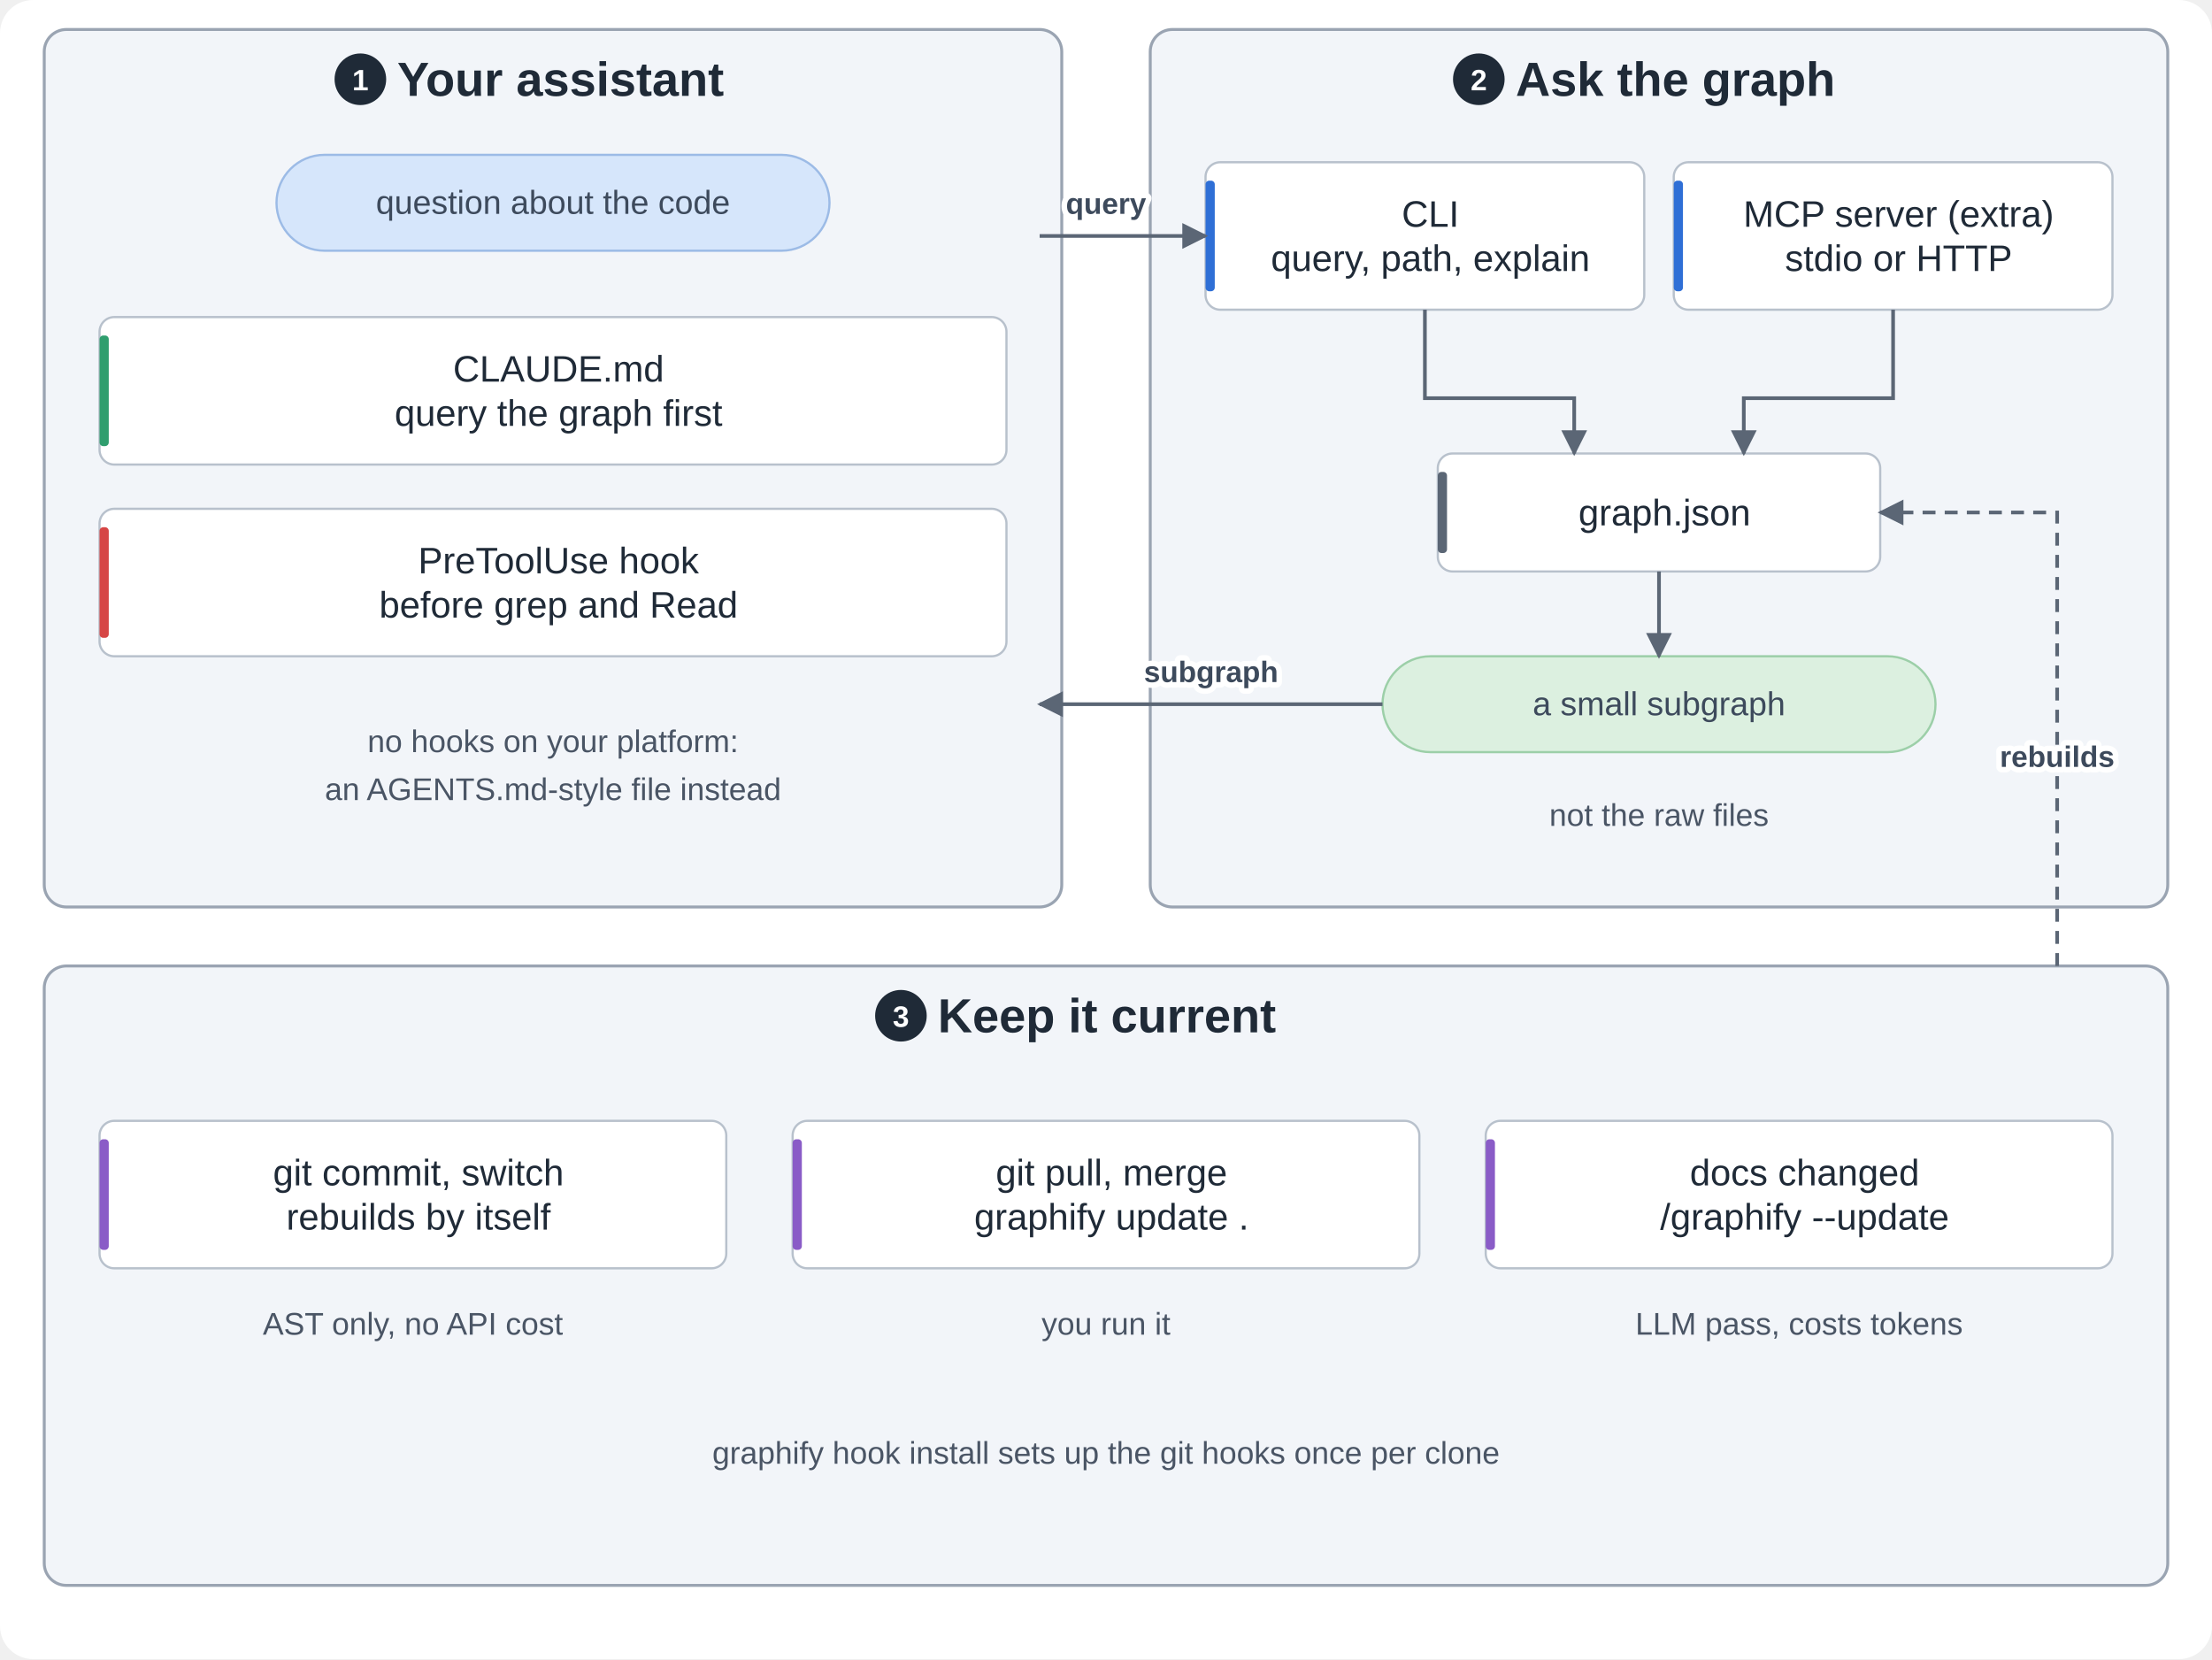
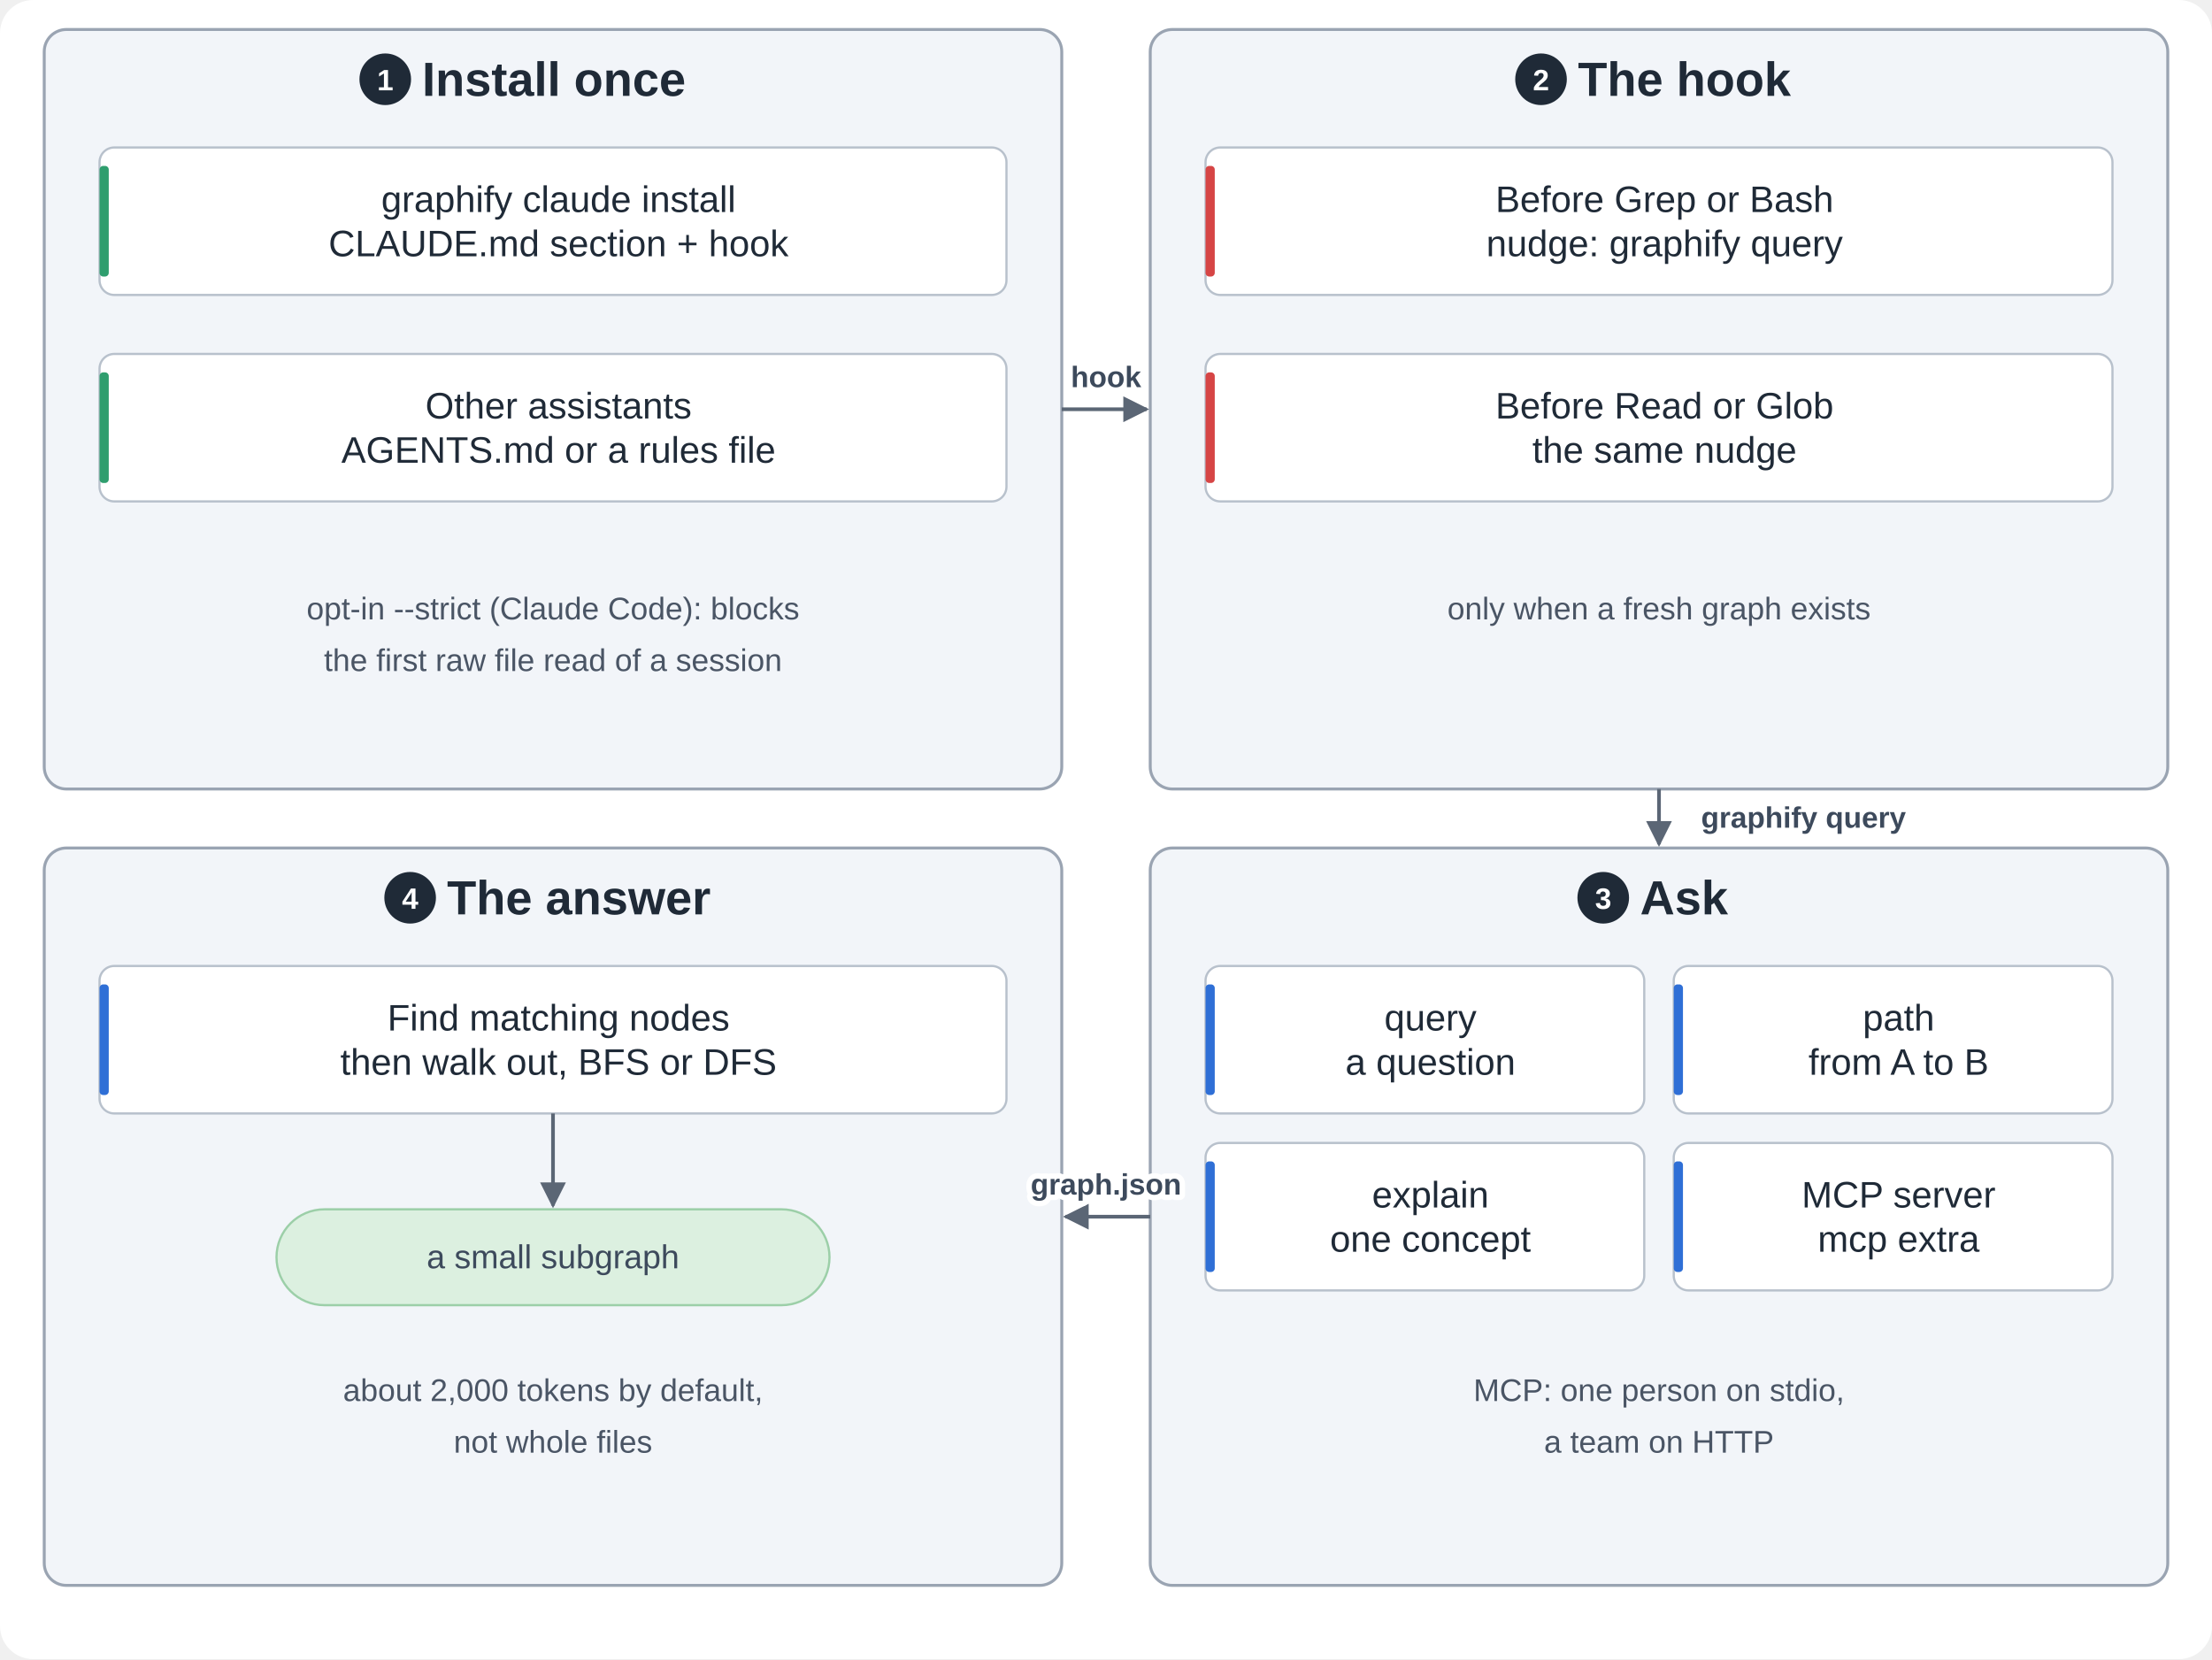
<svg xmlns="http://www.w3.org/2000/svg" viewBox="0 0 1200 900" width="1200" height="900" role="img" aria-labelledby="t d">
  <defs>
    <marker id="arr" viewBox="0 0 10 10" refX="9" refY="5" markerWidth="7" markerHeight="7" orient="auto">
      <path d="M0 0L10 5L0 10z" fill="#5b6675" />
    </marker>
    <marker id="ca" viewBox="0 0 10 10" refX="5" refY="5" markerWidth="6" markerHeight="6" orient="auto">
      <path d="M0 0L10 5L0 10z" fill="#5b6675" />
    </marker>
  </defs>
  <style>
text{font-family:-apple-system,"Helvetica Neue",Arial,"PingFang SC",sans-serif;fill:#1f2a37}
.gt{font-size:26px;font-weight:700}
.st{font-size:20px;font-weight:700}
.ag{font-size:20px}
.q{font-size:18px;fill:#3d4a5c}
.lb{font-size:17px;fill:#4a5565}
.al{font-size:16px;font-weight:600;fill:#3d4a5c;paint-order:stroke;stroke:#ffffff;stroke-width:6px;stroke-linejoin:round}
.grp{fill:#f2f5f9;stroke:#9aa4b2;stroke-width:1.6}
.sub{fill:#e8edf3;stroke:#b8c1cc;stroke-width:1.2}
.agent{fill:#ffffff;stroke:#b8c1cc;stroke-width:1.2}
.human{fill:#d6e6fb;stroke:#9cbbe6;stroke-width:1.2}
.front{fill:#dcf0e0;stroke:#9ccfa8;stroke-width:1.2}
.flow{stroke:#5b6675;stroke-width:2;fill:none;marker-end:url(#arr)}
.back{stroke-dasharray:7 5}
.cyc{stroke:#5b6675;stroke-width:2;fill:none;marker-end:url(#ca)}
.num{fill:#1f2a37}
.numt{font-size:16px;font-weight:700;fill:#ffffff}
</style>
  <rect width="1200" height="900" rx="18" fill="#ffffff" />
-   <rect x="24" y="16" width="552" height="476" rx="12" class="grp" />
-   <circle cx="195.5" cy="43" r="14" class="num" />
-   <text x="195.5" y="49" class="numt" text-anchor="middle">1</text>
-   <text x="215.5" y="52" class="gt" text-anchor="start">Your assistant</text>
-   <rect x="150" y="84" width="300" height="52" rx="26.0" class="human" />
-   <text x="300.0" y="116.0" class="q" text-anchor="middle">question about the code</text>
-   <rect x="54" y="172" width="492" height="80" rx="8" class="agent" />
-   <rect x="54" y="182" width="5" height="60" rx="2" fill="#2f9e6e" />
-   <text x="303.0" y="207.0" class="ag" text-anchor="middle">CLAUDE.md</text>
-   <text x="303.0" y="231.0" class="ag" text-anchor="middle">query the graph first</text>
-   <rect x="54" y="276" width="492" height="80" rx="8" class="agent" />
-   <rect x="54" y="286" width="5" height="60" rx="2" fill="#d64545" />
-   <text x="303.0" y="311.0" class="ag" text-anchor="middle">PreToolUse hook</text>
-   <text x="303.0" y="335.0" class="ag" text-anchor="middle">before grep and Read</text>
-   <text x="300.0" y="408" class="lb" text-anchor="middle">no hooks on your platform:</text>
-   <text x="300.0" y="434" class="lb" text-anchor="middle">an AGENTS.md-style file instead</text>
-   <rect x="624" y="16" width="552" height="476" rx="12" class="grp" />
-   <circle cx="802.25" cy="43" r="14" class="num" />
-   <text x="802.25" y="49" class="numt" text-anchor="middle">2</text>
-   <text x="822.25" y="52" class="gt" text-anchor="start">Ask the graph</text>
-   <rect x="654" y="88" width="238" height="80" rx="8" class="agent" />
-   <rect x="654" y="98" width="5" height="60" rx="2" fill="#2f6fd6" />
-   <text x="776.0" y="123.0" class="ag" text-anchor="middle">CLI</text>
-   <text x="776.0" y="147.0" class="ag" text-anchor="middle">query, path, explain</text>
-   <rect x="908" y="88" width="238" height="80" rx="8" class="agent" />
-   <rect x="908" y="98" width="5" height="60" rx="2" fill="#2f6fd6" />
-   <text x="1030.0" y="123.0" class="ag" text-anchor="middle">MCP server (extra)</text>
-   <text x="1030.0" y="147.0" class="ag" text-anchor="middle">stdio or HTTP</text>
-   <rect x="780" y="246" width="240" height="64" rx="8" class="agent" />
-   <rect x="780" y="256" width="5" height="44" rx="2" fill="#5b6675" />
-   <text x="903.0" y="285.0" class="ag" text-anchor="middle">graph.json</text>
-   <path d="M773 168V216H854V246" class="flow" />
-   <path d="M1027 168V216H946V246" class="flow" />
-   <rect x="750" y="356" width="300" height="52" rx="26.0" class="front" />
-   <text x="900.0" y="388.0" class="q" text-anchor="middle">a small subgraph</text>
-   <path d="M900.0 310V356" class="flow" />
-   <text x="900.0" y="448" class="lb" text-anchor="middle">not the raw files</text>
-   <rect x="24" y="524" width="1152" height="336" rx="12" class="grp" />
-   <circle cx="488.75" cy="551" r="14" class="num" />
-   <text x="488.75" y="557" class="numt" text-anchor="middle">3</text>
-   <text x="508.75" y="560" class="gt" text-anchor="start">Keep it current</text>
-   <rect x="54" y="608" width="340" height="80" rx="8" class="agent" />
-   <rect x="54" y="618" width="5" height="60" rx="2" fill="#8a5cc7" />
-   <text x="227.0" y="643.0" class="ag" text-anchor="middle">git commit, switch</text>
-   <text x="227.0" y="667.0" class="ag" text-anchor="middle">rebuilds by itself</text>
-   <text x="224.0" y="724" class="lb" text-anchor="middle">AST only, no API cost</text>
-   <rect x="430" y="608" width="340" height="80" rx="8" class="agent" />
-   <rect x="430" y="618" width="5" height="60" rx="2" fill="#8a5cc7" />
-   <text x="603.0" y="643.0" class="ag" text-anchor="middle">git pull, merge</text>
-   <text x="603.0" y="667.0" class="ag" text-anchor="middle">graphify update .</text>
-   <text x="600.0" y="724" class="lb" text-anchor="middle">you run it</text>
-   <rect x="806" y="608" width="340" height="80" rx="8" class="agent" />
-   <rect x="806" y="618" width="5" height="60" rx="2" fill="#8a5cc7" />
-   <text x="979.0" y="643.0" class="ag" text-anchor="middle">docs changed</text>
-   <text x="979.0" y="667.0" class="ag" text-anchor="middle">/graphify --update</text>
-   <text x="976.0" y="724" class="lb" text-anchor="middle">LLM pass, costs tokens</text>
-   <text x="600" y="794" class="lb" text-anchor="middle">graphify hook install sets up the git hooks once per clone</text>
-   <path d="M564 128H654" class="flow" />
-   <text x="600" y="116" class="al" text-anchor="middle">query</text>
-   <path d="M750 382H564" class="flow" />
-   <text x="657" y="370" class="al" text-anchor="middle">subgraph</text>
-   <path d="M1116 524V278H1020" class="flow back" />
-   <text x="1116" y="416" class="al" text-anchor="middle">rebuilds</text>
+   <rect x="24" y="16" width="552" height="412" rx="12" class="grp" />
+   <circle cx="209.0" cy="43" r="14" class="num" />
+   <text x="209.0" y="49" class="numt" text-anchor="middle">1</text>
+   <text x="229.0" y="52" class="gt" text-anchor="start">Install once</text>
+   <rect x="54" y="80" width="492" height="80" rx="8" class="agent" />
+   <rect x="54" y="90" width="5" height="60" rx="2" fill="#2f9e6e" />
+   <text x="303.0" y="115.0" class="ag" text-anchor="middle">graphify claude install</text>
+   <text x="303.0" y="139.0" class="ag" text-anchor="middle">CLAUDE.md section + hook</text>
+   <rect x="54" y="192" width="492" height="80" rx="8" class="agent" />
+   <rect x="54" y="202" width="5" height="60" rx="2" fill="#2f9e6e" />
+   <text x="303.0" y="227.0" class="ag" text-anchor="middle">Other assistants</text>
+   <text x="303.0" y="251.0" class="ag" text-anchor="middle">AGENTS.md or a rules file</text>
+   <text x="300.0" y="336" class="lb" text-anchor="middle">opt-in --strict (Claude Code): blocks</text>
+   <text x="300.0" y="364" class="lb" text-anchor="middle">the first raw file read of a session</text>
+   <rect x="624" y="16" width="552" height="412" rx="12" class="grp" />
+   <circle cx="836.0" cy="43" r="14" class="num" />
+   <text x="836.0" y="49" class="numt" text-anchor="middle">2</text>
+   <text x="856.0" y="52" class="gt" text-anchor="start">The hook</text>
+   <rect x="654" y="80" width="492" height="80" rx="8" class="agent" />
+   <rect x="654" y="90" width="5" height="60" rx="2" fill="#d64545" />
+   <text x="903.0" y="115.0" class="ag" text-anchor="middle">Before Grep or Bash</text>
+   <text x="903.0" y="139.0" class="ag" text-anchor="middle">nudge: graphify query</text>
+   <rect x="654" y="192" width="492" height="80" rx="8" class="agent" />
+   <rect x="654" y="202" width="5" height="60" rx="2" fill="#d64545" />
+   <text x="903.0" y="227.0" class="ag" text-anchor="middle">Before Read or Glob</text>
+   <text x="903.0" y="251.0" class="ag" text-anchor="middle">the same nudge</text>
+   <text x="900.0" y="336" class="lb" text-anchor="middle">only when a fresh graph exists</text>
+   <rect x="624" y="460" width="552" height="400" rx="12" class="grp" />
+   <circle cx="869.75" cy="487" r="14" class="num" />
+   <text x="869.75" y="493" class="numt" text-anchor="middle">3</text>
+   <text x="889.75" y="496" class="gt" text-anchor="start">Ask</text>
+   <rect x="654" y="524" width="238" height="80" rx="8" class="agent" />
+   <rect x="654" y="534" width="5" height="60" rx="2" fill="#2f6fd6" />
+   <text x="776.0" y="559.0" class="ag" text-anchor="middle">query</text>
+   <text x="776.0" y="583.0" class="ag" text-anchor="middle">a question</text>
+   <rect x="908" y="524" width="238" height="80" rx="8" class="agent" />
+   <rect x="908" y="534" width="5" height="60" rx="2" fill="#2f6fd6" />
+   <text x="1030.0" y="559.0" class="ag" text-anchor="middle">path</text>
+   <text x="1030.0" y="583.0" class="ag" text-anchor="middle">from A to B</text>
+   <rect x="654" y="620" width="238" height="80" rx="8" class="agent" />
+   <rect x="654" y="630" width="5" height="60" rx="2" fill="#2f6fd6" />
+   <text x="776.0" y="655.0" class="ag" text-anchor="middle">explain</text>
+   <text x="776.0" y="679.0" class="ag" text-anchor="middle">one concept</text>
+   <rect x="908" y="620" width="238" height="80" rx="8" class="agent" />
+   <rect x="908" y="630" width="5" height="60" rx="2" fill="#2f6fd6" />
+   <text x="1030.0" y="655.0" class="ag" text-anchor="middle">MCP server</text>
+   <text x="1030.0" y="679.0" class="ag" text-anchor="middle">mcp extra</text>
+   <text x="900.0" y="760" class="lb" text-anchor="middle">MCP: one person on stdio,</text>
+   <text x="900.0" y="788" class="lb" text-anchor="middle">a team on HTTP</text>
+   <rect x="24" y="460" width="552" height="400" rx="12" class="grp" />
+   <circle cx="222.5" cy="487" r="14" class="num" />
+   <text x="222.5" y="493" class="numt" text-anchor="middle">4</text>
+   <text x="242.5" y="496" class="gt" text-anchor="start">The answer</text>
+   <rect x="54" y="524" width="492" height="80" rx="8" class="agent" />
+   <rect x="54" y="534" width="5" height="60" rx="2" fill="#2f6fd6" />
+   <text x="303.0" y="559.0" class="ag" text-anchor="middle">Find matching nodes</text>
+   <text x="303.0" y="583.0" class="ag" text-anchor="middle">then walk out, BFS or DFS</text>
+   <rect x="150" y="656" width="300" height="52" rx="26.0" class="front" />
+   <text x="300.0" y="688.0" class="q" text-anchor="middle">a small subgraph</text>
+   <path d="M300.0 604V654" class="flow" />
+   <text x="300.0" y="760" class="lb" text-anchor="middle">about 2,000 tokens by default,</text>
+   <text x="300.0" y="788" class="lb" text-anchor="middle">not whole files</text>
+   <path d="M576 222H622" class="flow" />
+   <text x="600" y="210" class="al" text-anchor="middle">hook</text>
+   <path d="M900.0 428V458" class="flow" />
+   <text x="978.4" y="449" class="al" text-anchor="middle">graphify query</text>
+   <path d="M624 660H578" class="flow" />
+   <text x="600" y="648" class="al" text-anchor="middle">graph.json</text>
</svg>
